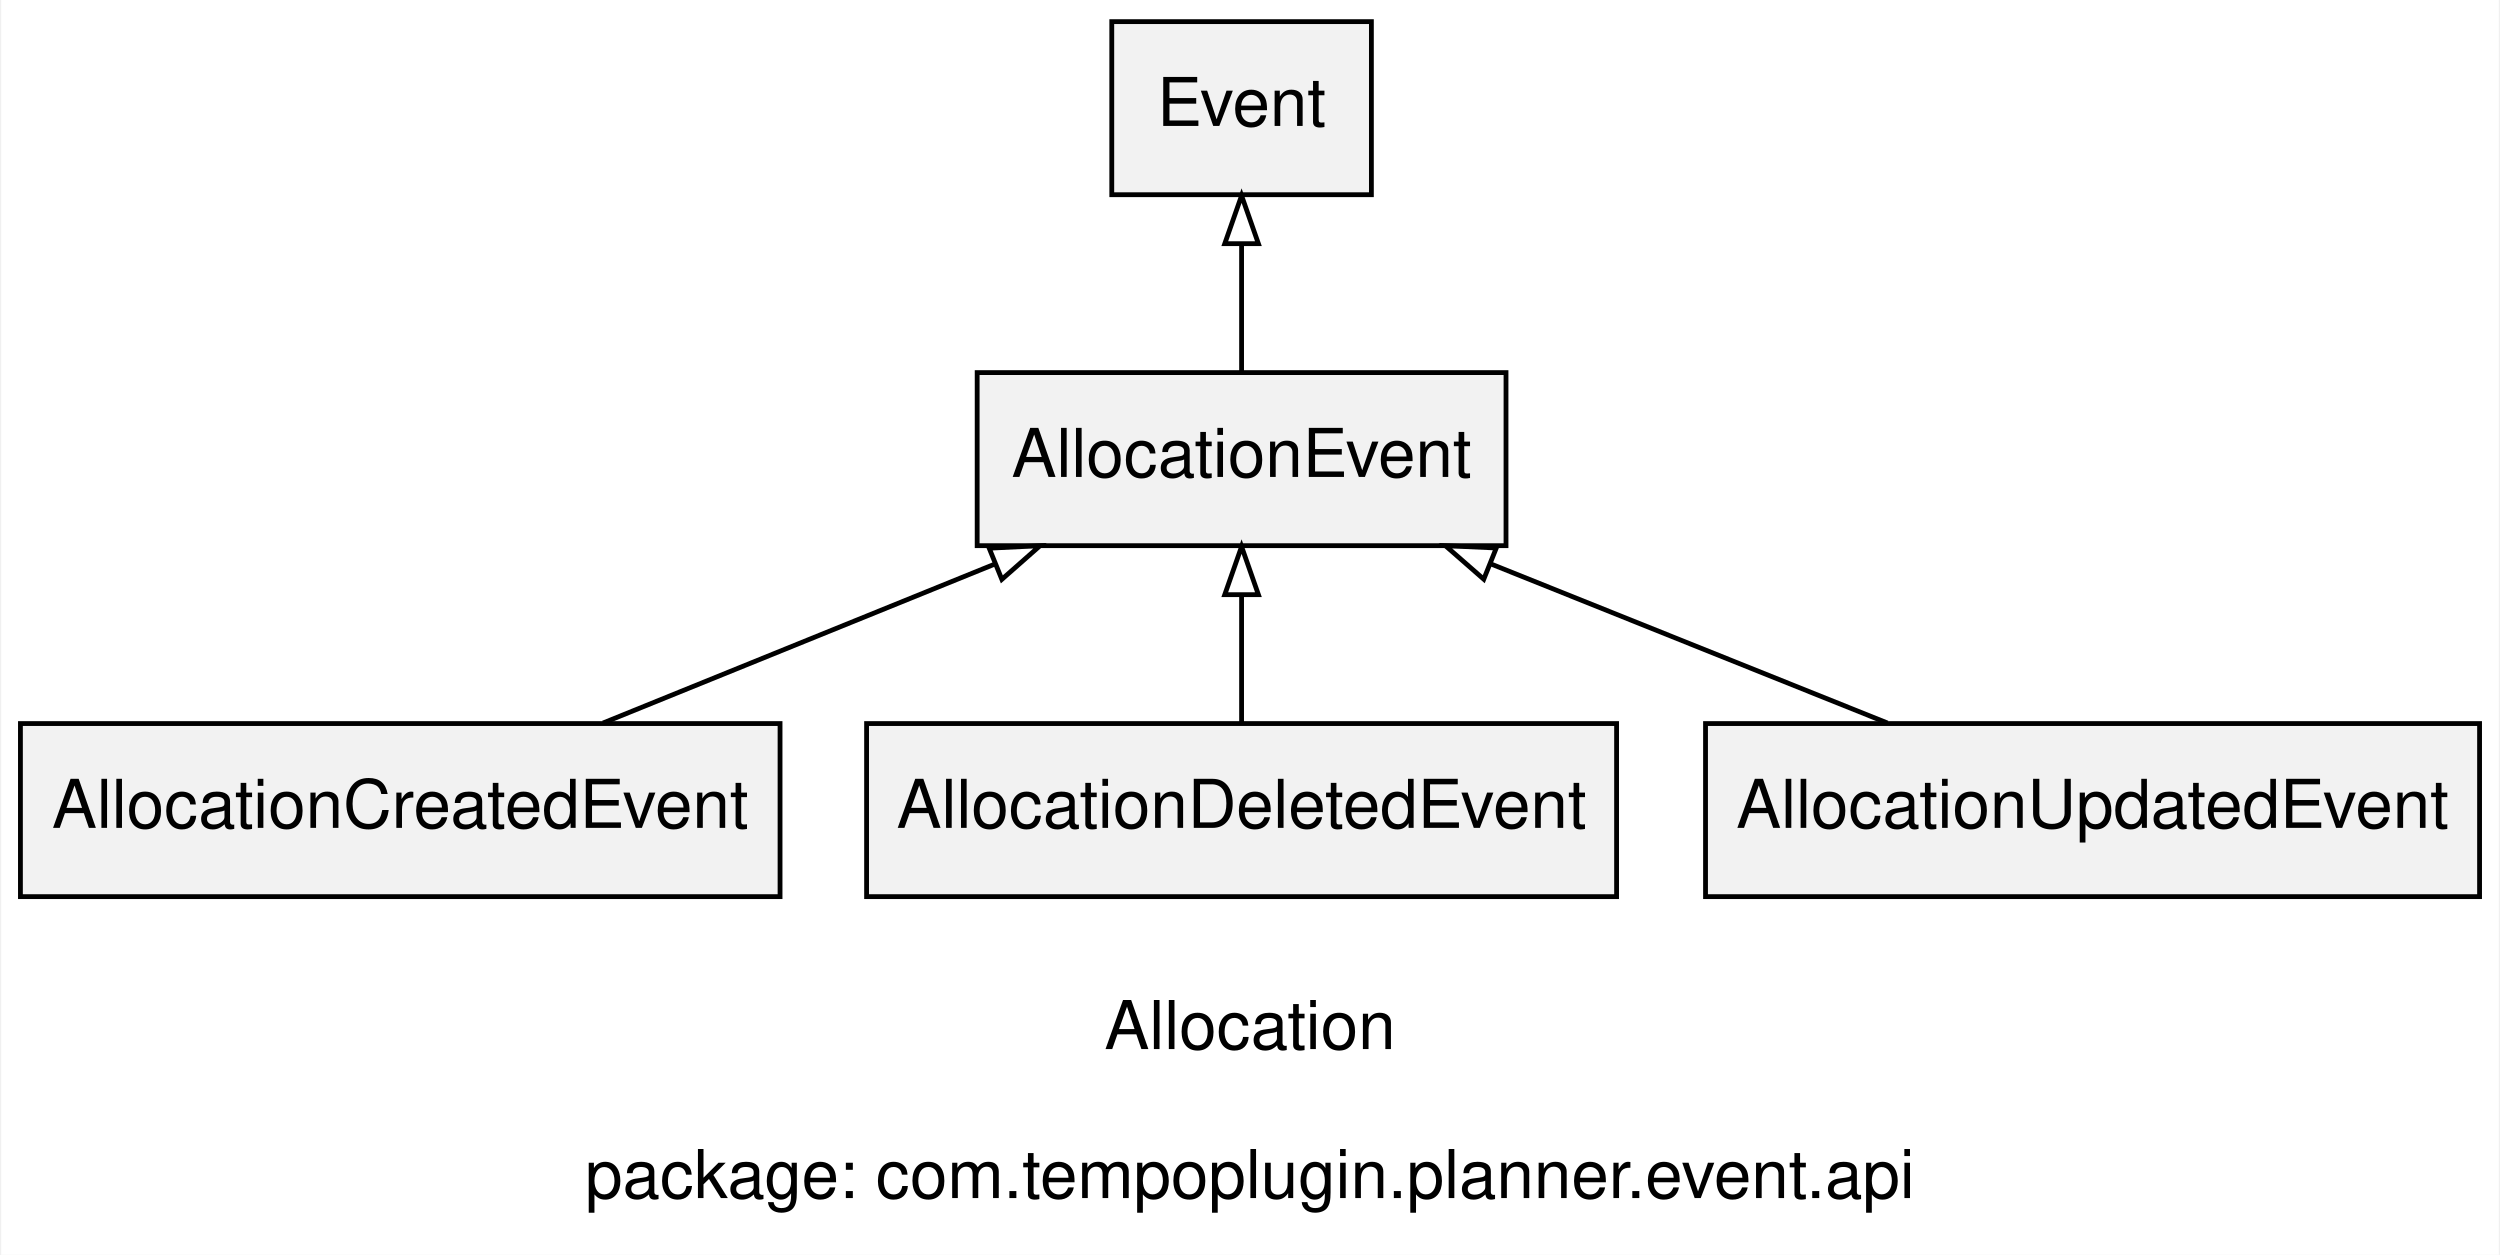
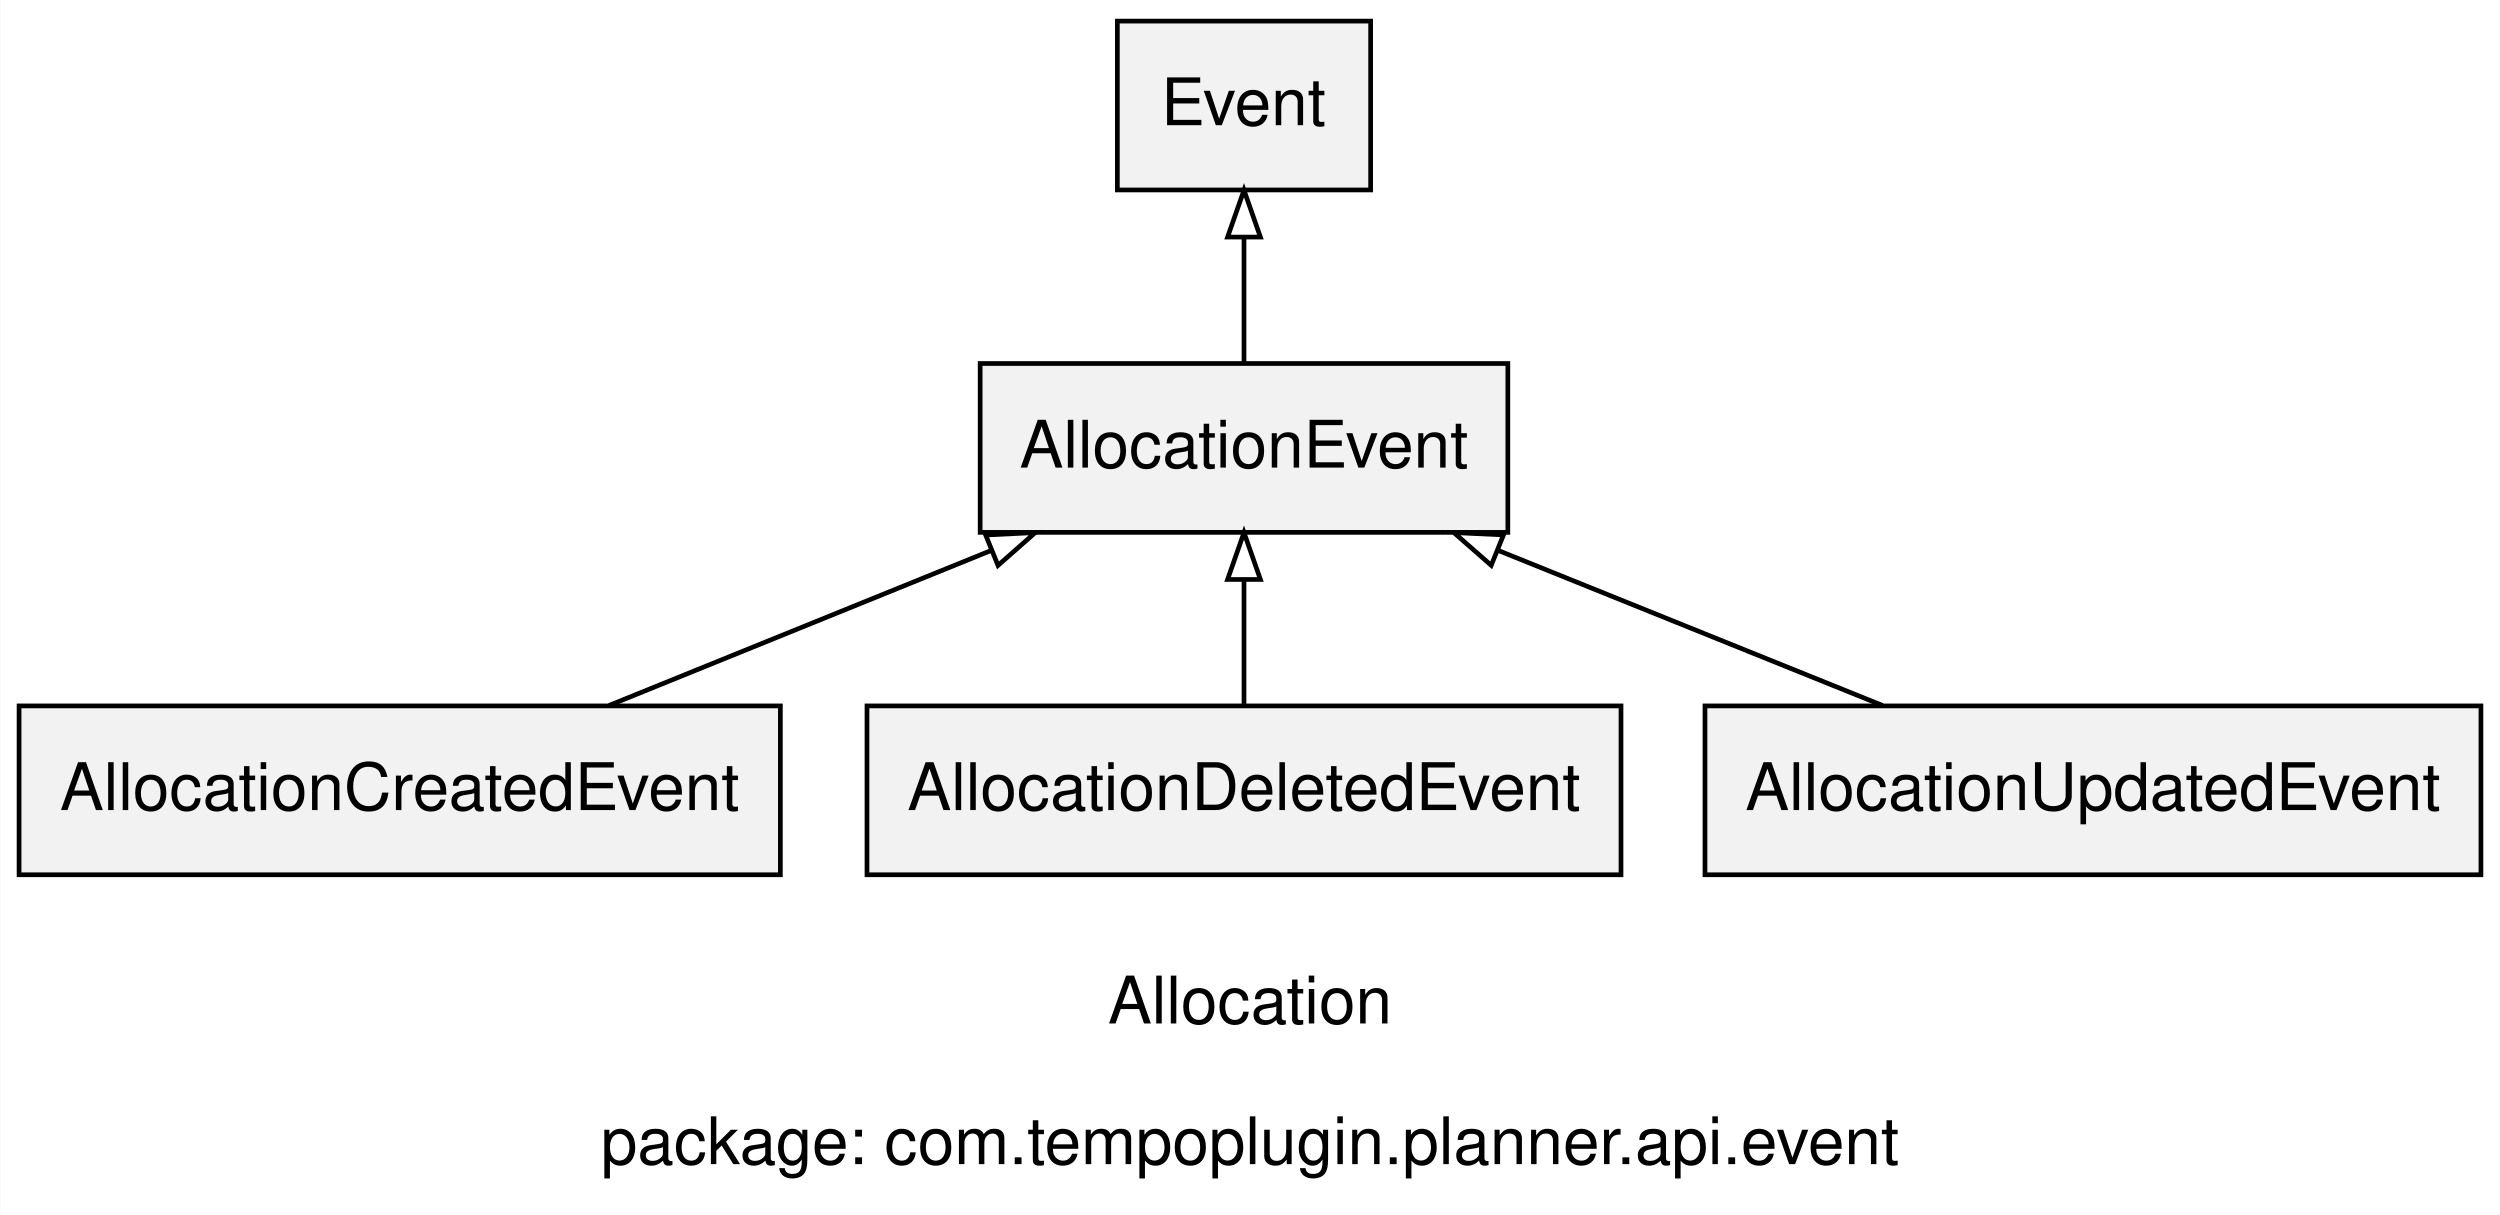
- <svg xmlns="http://www.w3.org/2000/svg" width="520pt" height="261pt" viewBox="0.00 0.00 519.50 261.00">
-   <g id="graph0" class="graph" transform="scale(1 1) rotate(0) translate(4 257)">
-     <polygon fill="white" stroke="none" points="-4,4 -4,-257 515.5,-257 515.5,4 -4,4" />
-     <text text-anchor="middle" x="255.75" y="-38.8" font-family="Helvetica,sans-Serif" font-size="14.00">Allocation</text>
-     <text text-anchor="middle" x="255.75" y="-7.8" font-family="Helvetica,sans-Serif" font-size="14.00">package: com.tempoplugin.planner.event.api</text>
+ <svg xmlns="http://www.w3.org/2000/svg" width="533pt" height="259pt" viewBox="0.00 0.00 532.87 259.00">
+   <g id="graph0" class="graph" transform="scale(1 1) rotate(0) translate(4 255)">
+     <polygon fill="#ffffff" stroke="transparent" points="-4,4 -4,-255 528.872,-255 528.872,4 -4,4" />
+     <text text-anchor="middle" x="262.436" y="-36.8" font-family="Helvetica,sans-Serif" font-size="14.00" fill="#000000">Allocation</text>
+     <text text-anchor="middle" x="262.436" y="-6.8" font-family="Helvetica,sans-Serif" font-size="14.00" fill="#000000">package: com.tempoplugin.planner.api.event</text>
    <g id="node1" class="node">
-       <polygon fill="#f2f2f2" stroke="black" points="227,-216.5 227,-252.5 281,-252.5 281,-216.5 227,-216.5" />
-       <text text-anchor="middle" x="254" y="-230.8" font-family="Helvetica,sans-Serif" font-size="14.00">Event</text>
+       <polygon fill="#f2f2f2" stroke="#000000" points="234.155,-214.5 234.155,-250.5 288.155,-250.5 288.155,-214.5 234.155,-214.5" />
+       <text text-anchor="middle" x="261.055" y="-228.3" font-family="Helvetica,sans-Serif" font-size="14.00" fill="#000000">Event</text>
    </g>
    <g id="node2" class="node">
-       <polygon fill="#f2f2f2" stroke="black" points="199,-143.5 199,-179.5 309,-179.5 309,-143.5 199,-143.5" />
-       <text text-anchor="middle" x="254" y="-157.8" font-family="Helvetica,sans-Serif" font-size="14.00">AllocationEvent</text>
+       <polygon fill="#f2f2f2" stroke="#000000" points="204.903,-141.5 204.903,-177.5 317.406,-177.5 317.406,-141.5 204.903,-141.5" />
+       <text text-anchor="middle" x="261.155" y="-155.3" font-family="Helvetica,sans-Serif" font-size="14.00" fill="#000000">AllocationEvent</text>
    </g>
    <g id="edge1" class="edge">
-       <path fill="none" stroke="black" d="M254,-206.253C254,-197.265 254,-187.529 254,-179.529" />
-       <polygon fill="none" stroke="black" points="250.5,-206.313 254,-216.313 257.5,-206.313 250.5,-206.313" />
+       <path fill="none" stroke="#000000" d="M261.155,-204.369C261.155,-195.377 261.155,-185.669 261.155,-177.59" />
+       <polygon fill="none" stroke="#000000" points="257.655,-204.455 261.155,-214.455 264.655,-204.455 257.655,-204.455" />
    </g>
    <g id="node3" class="node">
-       <polygon fill="#f2f2f2" stroke="black" points="0,-70.5 0,-106.5 158,-106.5 158,-70.5 0,-70.5" />
-       <text text-anchor="middle" x="79" y="-84.8" font-family="Helvetica,sans-Serif" font-size="14.00">AllocationCreatedEvent</text>
+       <polygon fill="#f2f2f2" stroke="#000000" points="0,-68.5 0,-104.5 162.31,-104.5 162.31,-68.5 0,-68.5" />
+       <text text-anchor="middle" x="81.155" y="-82.3" font-family="Helvetica,sans-Serif" font-size="14.00" fill="#000000">AllocationCreatedEvent</text>
    </g>
    <g id="edge2" class="edge">
-       <path fill="none" stroke="black" d="M202.781,-139.72C176.838,-129.194 145.724,-116.571 121.181,-106.614" />
-       <polygon fill="none" stroke="black" points="201.501,-142.977 212.083,-143.494 204.133,-136.491 201.501,-142.977" />
+       <path fill="none" stroke="#000000" d="M207.314,-137.665C181.297,-127.113 150.444,-114.6 125.761,-104.59" />
+       <polygon fill="none" stroke="#000000" points="206.078,-140.94 216.66,-141.455 208.709,-134.453 206.078,-140.94" />
    </g>
    <g id="node4" class="node">
-       <polygon fill="#f2f2f2" stroke="black" points="176,-70.5 176,-106.5 332,-106.5 332,-70.5 176,-70.5" />
-       <text text-anchor="middle" x="254" y="-84.8" font-family="Helvetica,sans-Serif" font-size="14.00">AllocationDeletedEvent</text>
+       <polygon fill="#f2f2f2" stroke="#000000" points="180.776,-68.5 180.776,-104.5 341.534,-104.5 341.534,-68.5 180.776,-68.5" />
+       <text text-anchor="middle" x="261.155" y="-82.3" font-family="Helvetica,sans-Serif" font-size="14.00" fill="#000000">AllocationDeletedEvent</text>
    </g>
    <g id="edge3" class="edge">
-       <path fill="none" stroke="black" d="M254,-133.253C254,-124.265 254,-114.529 254,-106.529" />
-       <polygon fill="none" stroke="black" points="250.5,-133.313 254,-143.313 257.5,-133.313 250.5,-133.313" />
+       <path fill="none" stroke="#000000" d="M261.155,-131.369C261.155,-122.377 261.155,-112.669 261.155,-104.59" />
+       <polygon fill="none" stroke="#000000" points="257.655,-131.455 261.155,-141.455 264.655,-131.455 257.655,-131.455" />
    </g>
    <g id="node5" class="node">
-       <polygon fill="#f2f2f2" stroke="black" points="350.5,-70.5 350.5,-106.5 511.5,-106.5 511.5,-70.5 350.5,-70.5" />
-       <text text-anchor="middle" x="431" y="-84.8" font-family="Helvetica,sans-Serif" font-size="14.00">AllocationUpdatedEvent</text>
+       <polygon fill="#f2f2f2" stroke="#000000" points="359.438,-68.5 359.438,-104.5 524.872,-104.5 524.872,-68.5 359.438,-68.5" />
+       <text text-anchor="middle" x="442.155" y="-82.3" font-family="Helvetica,sans-Serif" font-size="14.00" fill="#000000">AllocationUpdatedEvent</text>
    </g>
    <g id="edge4" class="edge">
-       <path fill="none" stroke="black" d="M305.804,-139.72C332.044,-129.194 363.513,-116.571 388.337,-106.614" />
-       <polygon fill="none" stroke="black" points="304.374,-136.522 296.396,-143.494 306.98,-143.019 304.374,-136.522" />
+       <path fill="none" stroke="#000000" d="M315.295,-137.665C341.457,-127.113 372.481,-114.6 397.301,-104.59" />
+       <polygon fill="none" stroke="#000000" points="313.861,-134.469 305.896,-141.455 316.48,-140.96 313.861,-134.469" />
    </g>
  </g>
</svg>
